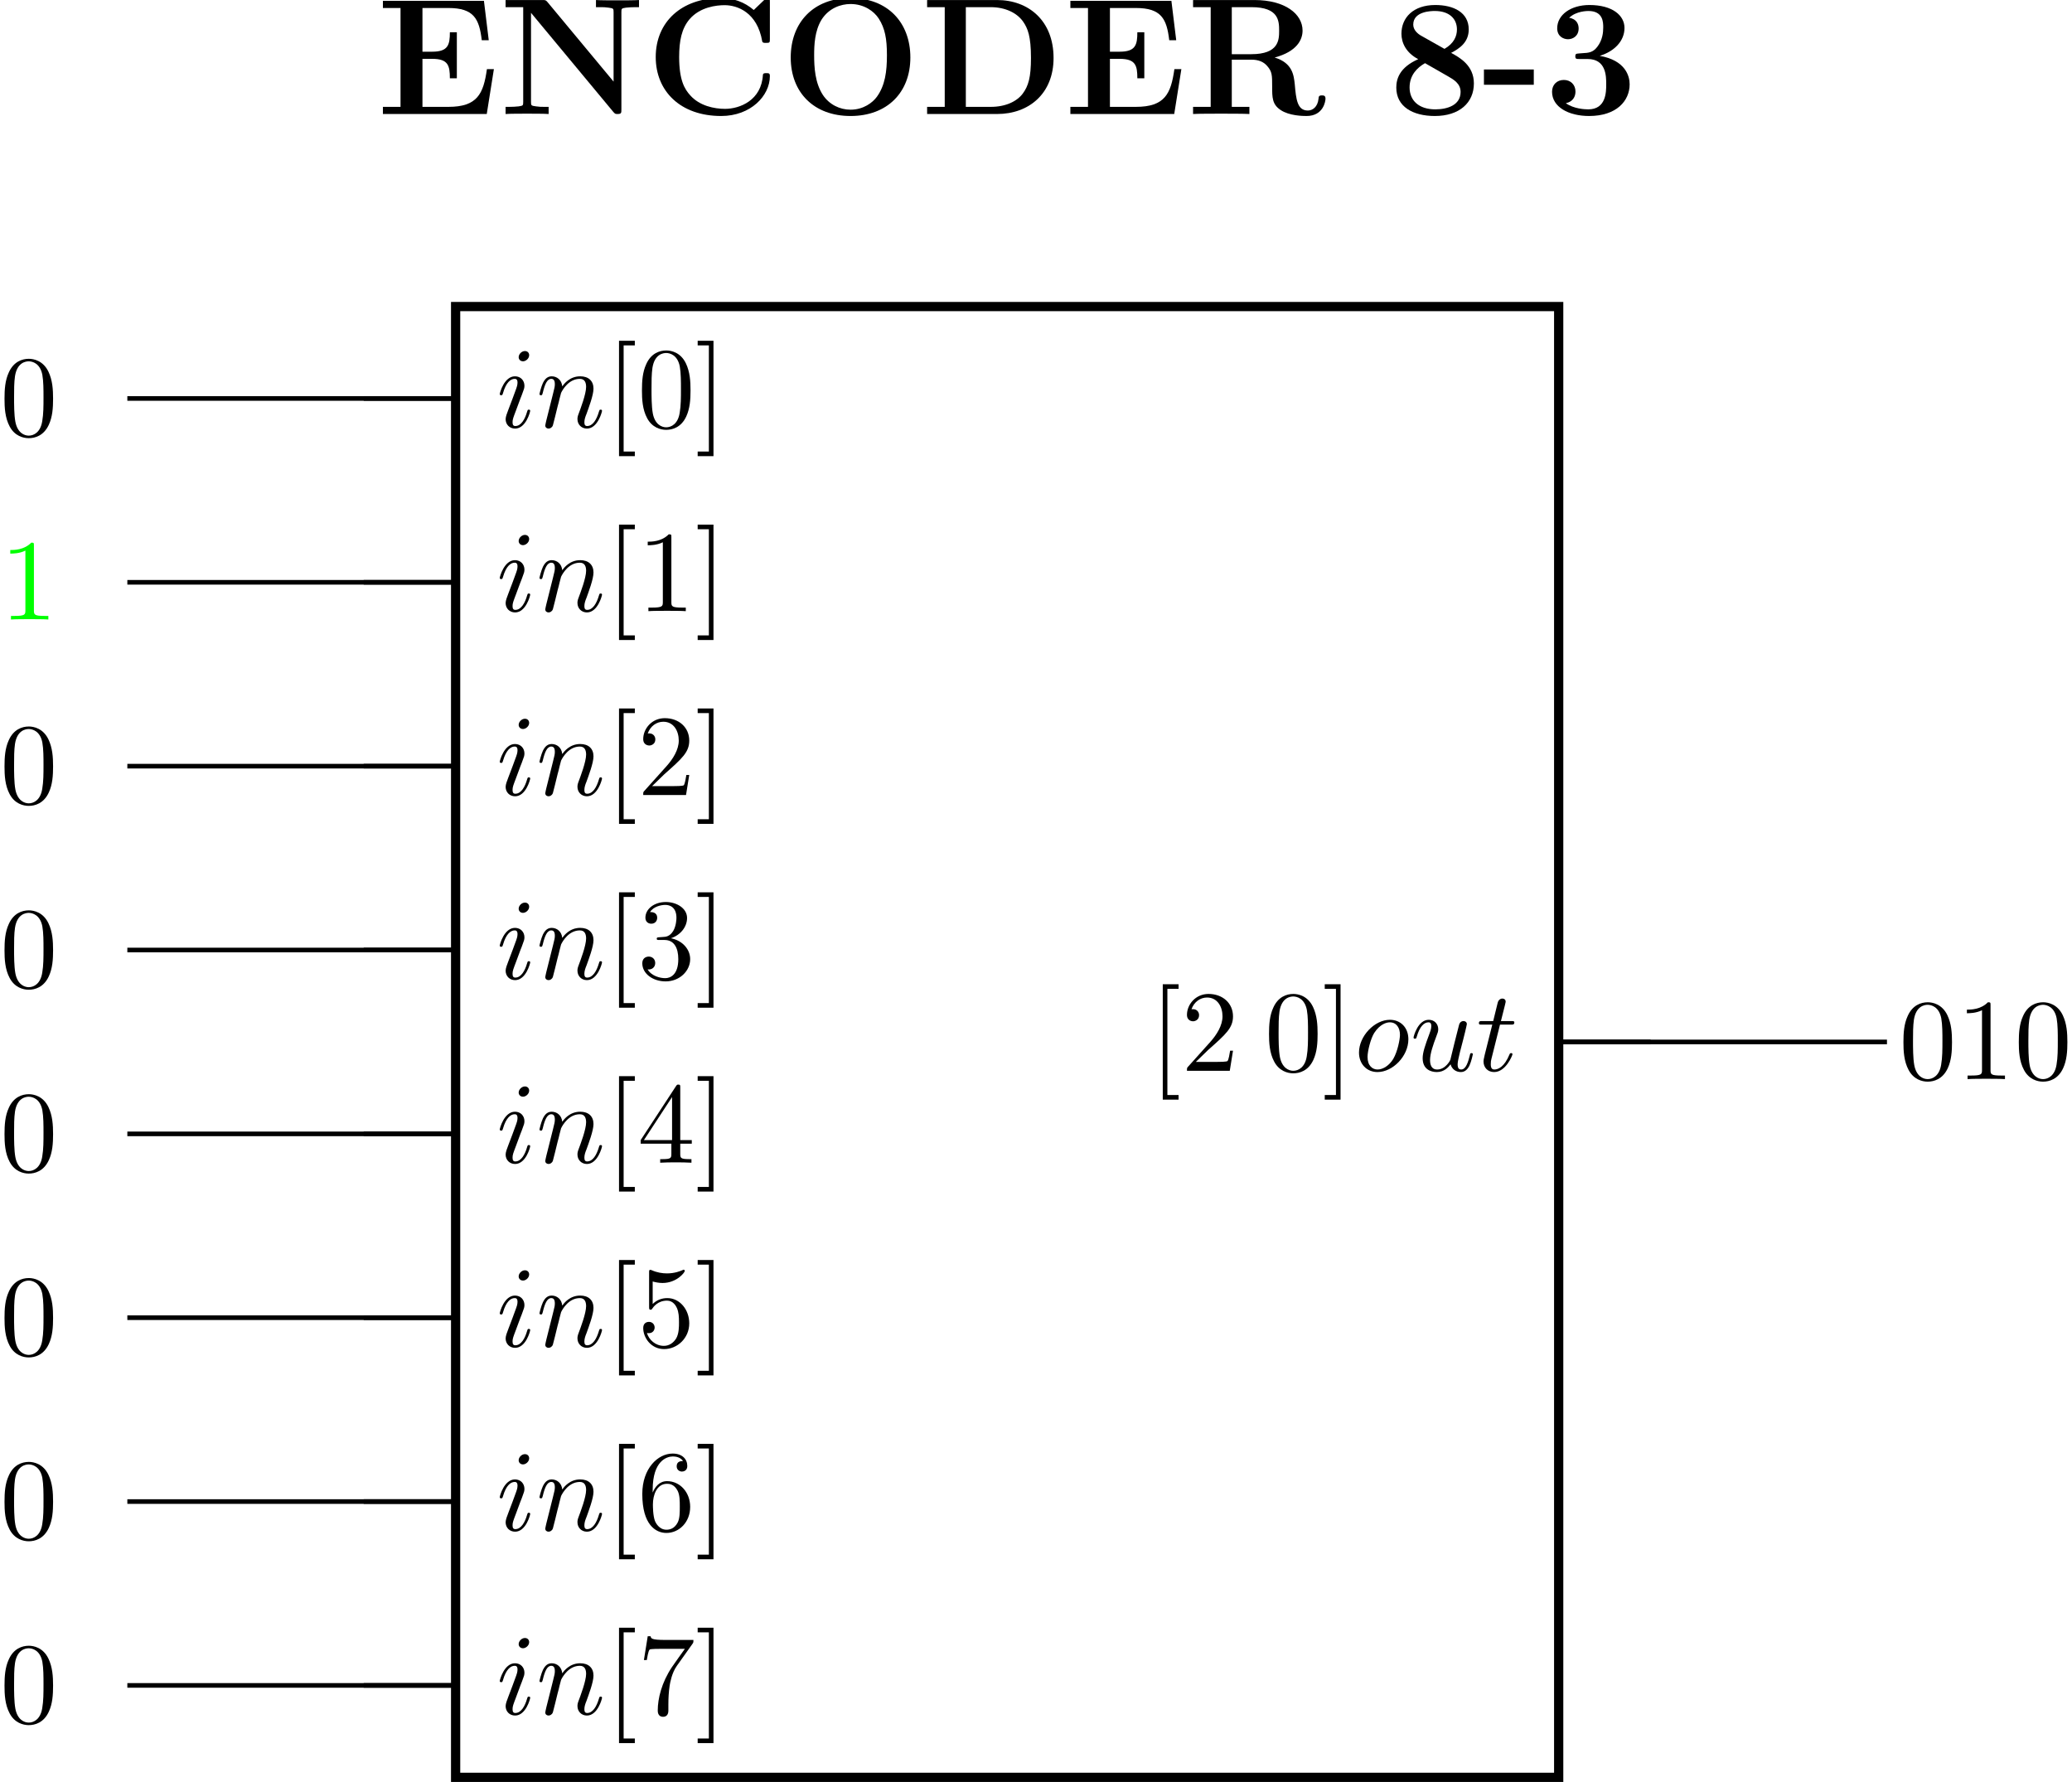
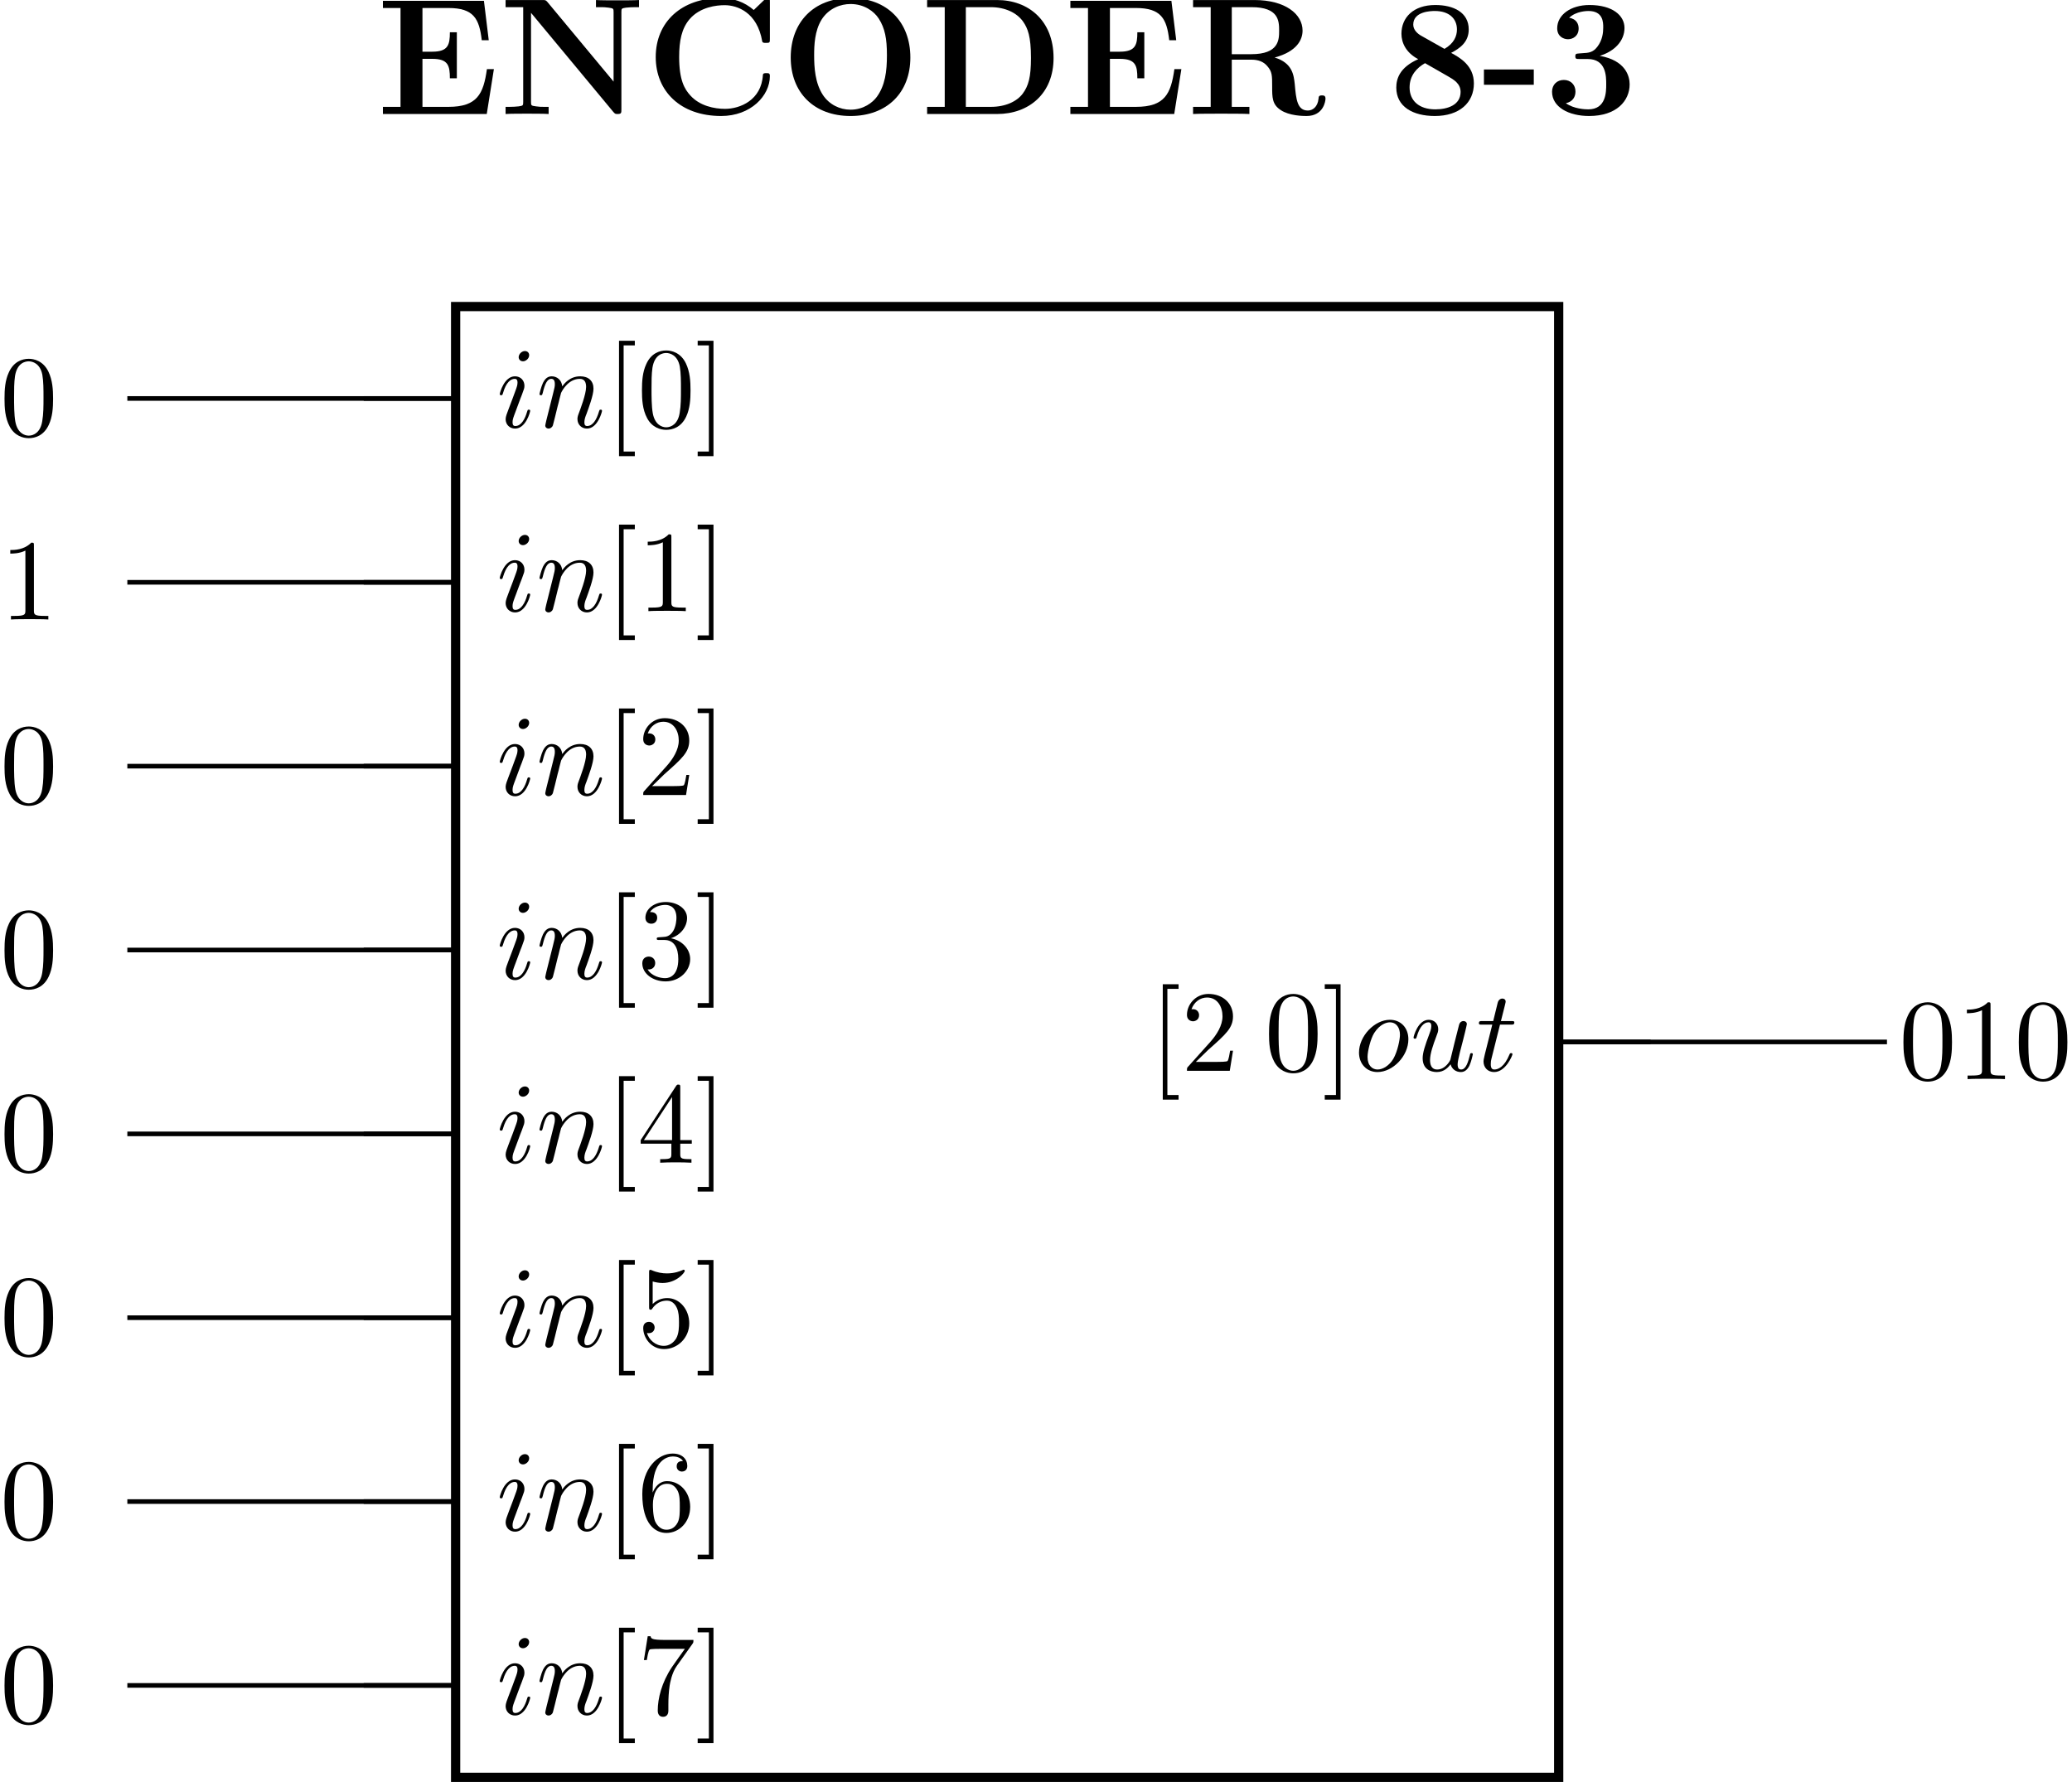
<svg xmlns="http://www.w3.org/2000/svg" xmlns:xlink="http://www.w3.org/1999/xlink" version="1.1" width="263.88pt" height="226.931pt" viewBox="-53.702 -58.601 263.88 226.931">
  <defs>
    <path id="g0-45" d="M4.476-2.525V-3.845H.172V-2.525H4.476Z" />
    <path id="g0-51" d="M3.744-4.749C5.351-4.749 5.351-3.257 5.351-2.568C5.351-1.922 5.351-.402 3.802-.402C3.5-.402 2.554-.445 1.865-.933C2.482-1.062 2.697-1.506 2.697-1.937C2.697-2.525 2.281-2.941 1.693-2.941C1.09-2.941 .674-2.525 .674-1.922C.674-.603 2.109 .172 3.873 .172C6.241 .172 7.374-1.133 7.374-2.568C7.374-3.271 7.015-4.634 4.792-5.021C6.054-5.409 6.929-6.298 6.929-7.431C6.929-8.507 5.896-9.411 3.902-9.411C2.295-9.411 1.119-8.565 1.119-7.403C1.119-6.685 1.679-6.456 2.052-6.456C2.468-6.456 2.97-6.728 2.97-7.388C2.97-7.718 2.826-8.206 2.152-8.306C2.754-8.895 3.73-8.895 3.816-8.895C5.093-8.895 5.093-7.905 5.093-7.474S5.036-6.384 4.576-5.796C4.203-5.308 3.83-5.279 3.285-5.251C3.113-5.236 2.826-5.222 2.769-5.193C2.683-5.15 2.683-5.05 2.683-4.992C2.683-4.749 2.769-4.749 3.056-4.749H3.744Z" />
    <path id="g0-56" d="M5.409-5.279C6.126-5.652 6.929-6.183 6.929-7.302C6.929-8.78 5.609-9.411 4.046-9.411C2.138-9.411 1.119-8.321 1.119-6.929C1.119-6.155 1.506-5.294 2.568-4.734C.947-4.017 .674-3.027 .674-2.281C.674-.631 2.109 .172 4.003 .172C6.126 .172 7.374-.976 7.374-2.64C7.374-4.203 6.14-4.878 5.409-5.279ZM2.826-6.757C2.539-6.915 2.138-7.245 2.138-7.718C2.138-8.866 3.673-8.895 4.003-8.895C5.222-8.895 5.911-8.249 5.911-7.302C5.911-6.714 5.652-6.097 4.835-5.624L2.826-6.757ZM3.156-4.39L5.136-3.257C5.609-2.984 6.226-2.64 6.226-1.908C6.226-.76 5.079-.402 4.046-.402C2.625-.402 1.822-1.162 1.822-2.295C1.822-3.343 2.468-4.003 3.156-4.39Z" />
    <path id="g0-67" d="M10.745-9.641C10.745-9.971 10.745-10.014 10.43-10.014L9.354-8.981C8.55-9.669 7.589-10.014 6.528-10.014C3.099-10.014 .889-7.933 .889-4.921C.889-1.965 3.027 .172 6.542 .172C9.095 .172 10.745-1.578 10.745-3.271C10.745-3.515 10.659-3.529 10.444-3.529C10.301-3.529 10.157-3.529 10.143-3.371C10.014-1.191 8.163-.445 6.872-.445C5.939-.445 4.677-.703 3.873-1.607C3.371-2.152 2.912-2.941 2.912-4.921C2.912-6.327 3.127-7.374 3.802-8.177C4.72-9.253 6.155-9.397 6.843-9.397C7.919-9.397 9.655-8.794 10.085-6.269C10.114-6.14 10.243-6.14 10.415-6.14C10.745-6.14 10.745-6.169 10.745-6.513V-9.641Z" />
    <path id="g0-68" d="M.545-9.841V-9.225H2.066V-.617H.545V0H6.585C9.339 0 11.463-1.765 11.463-4.835C11.463-8.077 9.282-9.841 6.585-9.841H.545ZM3.888-.617V-9.225H6.04C7.288-9.225 8.292-8.737 8.823-7.991C9.239-7.403 9.512-6.7 9.512-4.849C9.512-3.171 9.296-2.425 8.794-1.75C8.292-1.09 7.331-.617 6.04-.617H3.888Z" />
    <path id="g0-69" d="M10.128-3.873H9.526C9.225-1.736 8.694-.617 6.198-.617H3.96V-4.763H4.806C6.183-4.763 6.327-4.175 6.327-3.084H6.929V-7.058H6.327C6.327-5.982 6.183-5.38 4.806-5.38H3.96V-9.153H6.198C8.393-9.153 8.866-8.22 9.081-6.37H9.684L9.268-9.77H.545V-9.153H2.066V-.617H.545V0H9.512L10.128-3.873Z" />
    <path id="g0-78" d="M4.16-9.669C4.017-9.827 4.003-9.841 3.716-9.841H.545V-9.225H2.066V-1.047C2.066-.732 2.052-.717 1.679-.66C1.42-.631 1.133-.617 .875-.617H.545V0C.875-.029 1.994-.029 2.396-.029S3.931-.029 4.261 0V-.617H3.931C3.544-.617 3.515-.617 3.171-.66C2.754-.717 2.74-.732 2.74-1.047V-8.737L9.841-.187C9.999-.014 10.014 0 10.2 0C10.544 0 10.544-.086 10.544-.416V-8.794C10.544-9.11 10.559-9.124 10.932-9.182C11.19-9.21 11.477-9.225 11.735-9.225H12.065V-9.841C11.735-9.813 10.616-9.813 10.214-9.813S8.679-9.813 8.349-9.841V-9.225H8.679C9.067-9.225 9.095-9.225 9.44-9.182C9.856-9.124 9.87-9.11 9.87-8.794V-2.798L4.16-9.669Z" />
    <path id="g0-79" d="M11.219-4.878C11.219-7.919 9.239-10.014 6.054-10.014C2.855-10.014 .889-7.905 .889-4.878S2.898 .172 6.054 .172S11.219-1.851 11.219-4.878ZM6.054-.373C5.122-.373 4.218-.818 3.673-1.635C2.984-2.683 2.912-4.031 2.912-5.079C2.912-5.954 2.955-7.159 3.544-8.134C4.175-9.139 5.208-9.497 6.054-9.497C7.216-9.497 8.077-8.88 8.493-8.235C9.024-7.403 9.196-6.513 9.196-5.079C9.196-3.658 9.038-2.468 8.321-1.478C7.962-.99 7.173-.373 6.054-.373Z" />
    <path id="g0-82" d="M7.589-4.878C9.526-5.394 9.999-6.427 9.999-7.202C9.999-8.636 8.493-9.841 5.839-9.841H.545V-9.225H2.066V-.617H.545V0C.961-.029 2.453-.029 2.97-.029S4.992-.029 5.409 0V-.617H3.888V-4.691H5.595C6.169-4.691 6.628-4.519 6.944-4.146C7.374-3.658 7.374-3.343 7.374-2.381S7.374-.832 8.106-.344C8.852 .158 10.028 .172 10.344 .172C11.807 .172 11.979-1.119 11.979-1.32C11.979-1.564 11.864-1.607 11.678-1.607C11.405-1.607 11.391-1.506 11.377-1.32C11.305-.603 10.86-.301 10.458-.301C9.54-.301 9.44-1.262 9.325-2.582C9.239-3.343 9.139-4.404 7.589-4.878ZM5.566-5.165H3.888V-9.225H5.595C7.933-9.225 7.976-8.048 7.976-7.202C7.976-6.413 7.962-5.165 5.566-5.165Z" />
+     <path id="g1-105" d="M2.829-6.227C2.829-6.426 2.69-6.585 2.461-6.585C2.192-6.585 1.923-6.326 1.923-6.057C1.923-5.868 2.062-5.699 2.301-5.699C2.531-5.699 2.829-5.928 2.829-6.227ZM2.072-2.481C2.192-2.77 2.192-2.79 2.291-3.059C2.371-3.258 2.421-3.397 2.421-3.587C2.421-4.035 2.102-4.403 1.604-4.403C.667-4.403 .289-2.959 .289-2.869C.289-2.77 .389-2.77 .408-2.77C.508-2.77 .518-2.79 .568-2.949C.837-3.885 1.235-4.184 1.574-4.184C1.654-4.184 1.823-4.184 1.823-3.866C1.823-3.656 1.753-3.447 1.714-3.347C1.634-3.088 1.186-1.933 1.026-1.504C.927-1.245 .797-.917 .797-.707C.797-.239 1.136 .11 1.614 .11C2.55 .11 2.919-1.335 2.919-1.425C2.919-1.524 2.829-1.524 2.8-1.524C2.7-1.524 2.7-1.494 2.65-1.345C2.471-.717 2.142-.11 1.634-.11C1.465-.11 1.395-.209 1.395-.438C1.395-.687 1.455-.827 1.684-1.435L2.072-2.481Z" />
+     <path id="g1-110" d="M.877-.588C.847-.438 .787-.209 .787-.159C.787 .02 .927 .11 1.076 .11C1.196 .11 1.375 .03 1.445-.169C1.455-.189 1.574-.658 1.634-.907L1.853-1.803C1.913-2.022 1.973-2.242 2.022-2.471C2.062-2.64 2.142-2.929 2.152-2.969C2.301-3.278 2.829-4.184 3.776-4.184C4.224-4.184 4.314-3.816 4.314-3.487C4.314-2.869 3.826-1.594 3.666-1.166C3.577-.936 3.567-.817 3.567-.707C3.567-.239 3.915 .11 4.384 .11C5.32 .11 5.689-1.345 5.689-1.425C5.689-1.524 5.599-1.524 5.569-1.524C5.469-1.524 5.469-1.494 5.42-1.345C5.22-.667 4.892-.11 4.403-.11C4.234-.11 4.164-.209 4.164-.438C4.164-.687 4.254-.927 4.344-1.146C4.533-1.674 4.951-2.77 4.951-3.337C4.951-4.005 4.523-4.403 3.806-4.403C2.909-4.403 2.421-3.766 2.252-3.537C2.202-4.095 1.793-4.403 1.335-4.403S.687-4.015 .588-3.836C.428-3.497 .289-2.909 .289-2.869C.289-2.77 .389-2.77 .408-2.77C.508-2.77 .518-2.78 .578-2.999C.747-3.706 .946-4.184 1.305-4.184C1.504-4.184 1.614-4.055 1.614-3.726C1.614-3.517 1.584-3.407 1.455-2.889L.877-.588Z" />
+     <path id="g1-111" d="M4.672-2.72C4.672-3.756 3.975-4.403 3.078-4.403C1.743-4.403 .408-2.989 .408-1.574C.408-.588 1.076 .11 2.002 .11C3.328 .11 4.672-1.265 4.672-2.72ZM2.012-.11C1.584-.11 1.146-.418 1.146-1.196C1.146-1.684 1.405-2.76 1.724-3.268C2.222-4.035 2.79-4.184 3.068-4.184C3.646-4.184 3.945-3.706 3.945-3.108C3.945-2.72 3.746-1.674 3.367-1.026C3.019-.448 2.471-.11 2.012-.11Z" />
+     <path id="g1-116" d="M2.052-3.985H2.989C3.188-3.985 3.288-3.985 3.288-4.184C3.288-4.294 3.188-4.294 3.009-4.294H2.132C2.491-5.709 2.54-5.908 2.54-5.968C2.54-6.137 2.421-6.237 2.252-6.237C2.222-6.237 1.943-6.227 1.853-5.878L1.465-4.294H.528C.329-4.294 .229-4.294 .229-4.105C.229-3.985 .309-3.985 .508-3.985H1.385C.667-1.156 .628-.986 .628-.807C.628-.269 1.006 .11 1.544 .11C2.56 .11 3.128-1.345 3.128-1.425C3.128-1.524 3.049-1.524 3.009-1.524C2.919-1.524 2.909-1.494 2.859-1.385C2.431-.349 1.903-.11 1.564-.11C1.355-.11 1.255-.239 1.255-.568C1.255-.807 1.275-.877 1.315-1.046L2.052-3.985Z" />
+     <path id="g1-117" d="M3.487-.558C3.597-.149 3.945 .11 4.374 .11C4.722 .11 4.951-.12 5.111-.438C5.28-.797 5.41-1.405 5.41-1.425C5.41-1.524 5.32-1.524 5.29-1.524C5.191-1.524 5.181-1.484 5.151-1.345C5.011-.787 4.822-.11 4.403-.11C4.194-.11 4.095-.239 4.095-.568C4.095-.787 4.214-1.255 4.294-1.604L4.573-2.68C4.603-2.829 4.702-3.208 4.742-3.357C4.792-3.587 4.892-3.965 4.892-4.025C4.892-4.204 4.752-4.294 4.603-4.294C4.553-4.294 4.294-4.284 4.214-3.945C4.025-3.218 3.587-1.474 3.467-.946C3.457-.907 3.059-.11 2.331-.11C1.813-.11 1.714-.558 1.714-.927C1.714-1.484 1.993-2.271 2.252-2.959C2.371-3.258 2.421-3.397 2.421-3.587C2.421-4.035 2.102-4.403 1.604-4.403C.658-4.403 .289-2.959 .289-2.869C.289-2.77 .389-2.77 .408-2.77C.508-2.77 .518-2.79 .568-2.949C.817-3.816 1.196-4.184 1.574-4.184C1.664-4.184 1.823-4.174 1.823-3.856C1.823-3.616 1.714-3.328 1.654-3.178C1.285-2.192 1.076-1.574 1.076-1.086C1.076-.139 1.763 .11 2.301 .11C2.959 .11 3.318-.339 3.487-.558Z" />
    <path id="g2-48" d="M4.583-3.188C4.583-3.985 4.533-4.782 4.184-5.519C3.726-6.476 2.909-6.635 2.491-6.635C1.893-6.635 1.166-6.376 .757-5.45C.438-4.762 .389-3.985 .389-3.188C.389-2.441 .428-1.544 .837-.787C1.265 .02 1.993 .219 2.481 .219C3.019 .219 3.776 .01 4.214-.936C4.533-1.624 4.583-2.401 4.583-3.188ZM2.481 0C2.092 0 1.504-.249 1.325-1.205C1.215-1.803 1.215-2.72 1.215-3.308C1.215-3.945 1.215-4.603 1.295-5.141C1.484-6.326 2.232-6.416 2.481-6.416C2.809-6.416 3.467-6.237 3.656-5.25C3.756-4.692 3.756-3.935 3.756-3.308C3.756-2.56 3.756-1.883 3.646-1.245C3.497-.299 2.929 0 2.481 0Z" />
    <path id="g2-49" d="M2.929-6.376C2.929-6.615 2.929-6.635 2.7-6.635C2.082-5.998 1.205-5.998 .887-5.998V-5.689C1.086-5.689 1.674-5.689 2.192-5.948V-.787C2.192-.428 2.162-.309 1.265-.309H.946V0C1.295-.03 2.162-.03 2.56-.03S3.826-.03 4.174 0V-.309H3.856C2.959-.309 2.929-.418 2.929-.787V-6.376Z" />
    <path id="g2-50" d="M1.265-.767L2.321-1.793C3.875-3.168 4.473-3.706 4.473-4.702C4.473-5.838 3.577-6.635 2.361-6.635C1.235-6.635 .498-5.719 .498-4.832C.498-4.274 .996-4.274 1.026-4.274C1.196-4.274 1.544-4.394 1.544-4.802C1.544-5.061 1.365-5.32 1.016-5.32C.936-5.32 .917-5.32 .887-5.31C1.116-5.958 1.654-6.326 2.232-6.326C3.138-6.326 3.567-5.519 3.567-4.702C3.567-3.905 3.068-3.118 2.521-2.501L.608-.369C.498-.259 .498-.239 .498 0H4.194L4.473-1.733H4.224C4.174-1.435 4.105-.996 4.005-.847C3.935-.767 3.278-.767 3.059-.767H1.265Z" />
    <path id="g2-51" d="M2.889-3.507C3.706-3.776 4.284-4.473 4.284-5.26C4.284-6.077 3.407-6.635 2.451-6.635C1.445-6.635 .687-6.037 .687-5.28C.687-4.951 .907-4.762 1.196-4.762C1.504-4.762 1.704-4.981 1.704-5.27C1.704-5.768 1.235-5.768 1.086-5.768C1.395-6.257 2.052-6.386 2.411-6.386C2.819-6.386 3.367-6.167 3.367-5.27C3.367-5.151 3.347-4.573 3.088-4.134C2.79-3.656 2.451-3.626 2.202-3.616C2.122-3.606 1.883-3.587 1.813-3.587C1.733-3.577 1.664-3.567 1.664-3.467C1.664-3.357 1.733-3.357 1.903-3.357H2.341C3.158-3.357 3.527-2.68 3.527-1.704C3.527-.349 2.839-.06 2.401-.06C1.973-.06 1.225-.229 .877-.817C1.225-.767 1.534-.986 1.534-1.365C1.534-1.724 1.265-1.923 .976-1.923C.737-1.923 .418-1.783 .418-1.345C.418-.438 1.345 .219 2.431 .219C3.646 .219 4.553-.687 4.553-1.704C4.553-2.521 3.925-3.298 2.889-3.507Z" />
    <path id="g2-52" d="M2.929-1.644V-.777C2.929-.418 2.909-.309 2.172-.309H1.963V0C2.371-.03 2.889-.03 3.308-.03S4.254-.03 4.663 0V-.309H4.453C3.716-.309 3.696-.418 3.696-.777V-1.644H4.692V-1.953H3.696V-6.486C3.696-6.685 3.696-6.745 3.537-6.745C3.447-6.745 3.417-6.745 3.337-6.625L.279-1.953V-1.644H2.929ZM2.989-1.953H.558L2.989-5.669V-1.953Z" />
    <path id="g2-53" d="M4.473-2.002C4.473-3.188 3.656-4.184 2.58-4.184C2.102-4.184 1.674-4.025 1.315-3.676V-5.619C1.514-5.559 1.843-5.489 2.162-5.489C3.387-5.489 4.085-6.396 4.085-6.526C4.085-6.585 4.055-6.635 3.985-6.635C3.975-6.635 3.955-6.635 3.905-6.605C3.706-6.516 3.218-6.316 2.55-6.316C2.152-6.316 1.694-6.386 1.225-6.595C1.146-6.625 1.126-6.625 1.106-6.625C1.006-6.625 1.006-6.545 1.006-6.386V-3.437C1.006-3.258 1.006-3.178 1.146-3.178C1.215-3.178 1.235-3.208 1.275-3.268C1.385-3.427 1.753-3.965 2.56-3.965C3.078-3.965 3.328-3.507 3.407-3.328C3.567-2.959 3.587-2.57 3.587-2.072C3.587-1.724 3.587-1.126 3.347-.707C3.108-.319 2.74-.06 2.281-.06C1.554-.06 .986-.588 .817-1.176C.847-1.166 .877-1.156 .986-1.156C1.315-1.156 1.484-1.405 1.484-1.644S1.315-2.132 .986-2.132C.847-2.132 .498-2.062 .498-1.604C.498-.747 1.186 .219 2.301 .219C3.457 .219 4.473-.737 4.473-2.002Z" />
    <path id="g2-54" d="M1.315-3.268V-3.507C1.315-6.027 2.55-6.386 3.059-6.386C3.298-6.386 3.716-6.326 3.935-5.988C3.786-5.988 3.387-5.988 3.387-5.539C3.387-5.23 3.626-5.081 3.846-5.081C4.005-5.081 4.304-5.171 4.304-5.559C4.304-6.157 3.866-6.635 3.039-6.635C1.763-6.635 .418-5.35 .418-3.148C.418-.488 1.574 .219 2.501 .219C3.606 .219 4.553-.717 4.553-2.032C4.553-3.298 3.666-4.254 2.56-4.254C1.883-4.254 1.514-3.746 1.315-3.268ZM2.501-.06C1.873-.06 1.574-.658 1.514-.807C1.335-1.275 1.335-2.072 1.335-2.252C1.335-3.029 1.654-4.025 2.55-4.025C2.71-4.025 3.168-4.025 3.477-3.407C3.656-3.039 3.656-2.531 3.656-2.042C3.656-1.564 3.656-1.066 3.487-.707C3.188-.11 2.73-.06 2.501-.06Z" />
    <path id="g2-55" d="M4.742-6.067C4.832-6.187 4.832-6.207 4.832-6.416H2.411C1.196-6.416 1.176-6.545 1.136-6.735H.887L.558-4.682H.807C.837-4.842 .927-5.469 1.056-5.589C1.126-5.649 1.903-5.649 2.032-5.649H4.095C3.985-5.489 3.198-4.403 2.979-4.075C2.082-2.73 1.753-1.345 1.753-.329C1.753-.229 1.753 .219 2.212 .219S2.67-.229 2.67-.329V-.837C2.67-1.385 2.7-1.933 2.78-2.471C2.819-2.7 2.959-3.557 3.397-4.174L4.742-6.067Z" />
    <path id="g2-91" d="M2.54 2.491V2.092H1.574V-7.073H2.54V-7.472H1.176V2.491H2.54Z" />
    <path id="g2-93" d="M1.584-7.472H.219V-7.073H1.186V2.092H.219V2.491H1.584V-7.472Z" />
-     <path id="g1-105" d="M2.829-6.227C2.829-6.426 2.69-6.585 2.461-6.585C2.192-6.585 1.923-6.326 1.923-6.057C1.923-5.868 2.062-5.699 2.301-5.699C2.531-5.699 2.829-5.928 2.829-6.227ZM2.072-2.481C2.192-2.77 2.192-2.79 2.291-3.059C2.371-3.258 2.421-3.397 2.421-3.587C2.421-4.035 2.102-4.403 1.604-4.403C.667-4.403 .289-2.959 .289-2.869C.289-2.77 .389-2.77 .408-2.77C.508-2.77 .518-2.79 .568-2.949C.837-3.885 1.235-4.184 1.574-4.184C1.654-4.184 1.823-4.184 1.823-3.866C1.823-3.656 1.753-3.447 1.714-3.347C1.634-3.088 1.186-1.933 1.026-1.504C.927-1.245 .797-.917 .797-.707C.797-.239 1.136 .11 1.614 .11C2.55 .11 2.919-1.335 2.919-1.425C2.919-1.524 2.829-1.524 2.8-1.524C2.7-1.524 2.7-1.494 2.65-1.345C2.471-.717 2.142-.11 1.634-.11C1.465-.11 1.395-.209 1.395-.438C1.395-.687 1.455-.827 1.684-1.435L2.072-2.481Z" />
-     <path id="g1-110" d="M.877-.588C.847-.438 .787-.209 .787-.159C.787 .02 .927 .11 1.076 .11C1.196 .11 1.375 .03 1.445-.169C1.455-.189 1.574-.658 1.634-.907L1.853-1.803C1.913-2.022 1.973-2.242 2.022-2.471C2.062-2.64 2.142-2.929 2.152-2.969C2.301-3.278 2.829-4.184 3.776-4.184C4.224-4.184 4.314-3.816 4.314-3.487C4.314-2.869 3.826-1.594 3.666-1.166C3.577-.936 3.567-.817 3.567-.707C3.567-.239 3.915 .11 4.384 .11C5.32 .11 5.689-1.345 5.689-1.425C5.689-1.524 5.599-1.524 5.569-1.524C5.469-1.524 5.469-1.494 5.42-1.345C5.22-.667 4.892-.11 4.403-.11C4.234-.11 4.164-.209 4.164-.438C4.164-.687 4.254-.927 4.344-1.146C4.533-1.674 4.951-2.77 4.951-3.337C4.951-4.005 4.523-4.403 3.806-4.403C2.909-4.403 2.421-3.766 2.252-3.537C2.202-4.095 1.793-4.403 1.335-4.403S.687-4.015 .588-3.836C.428-3.497 .289-2.909 .289-2.869C.289-2.77 .389-2.77 .408-2.77C.508-2.77 .518-2.78 .578-2.999C.747-3.706 .946-4.184 1.305-4.184C1.504-4.184 1.614-4.055 1.614-3.726C1.614-3.517 1.584-3.407 1.455-2.889L.877-.588Z" />
-     <path id="g1-111" d="M4.672-2.72C4.672-3.756 3.975-4.403 3.078-4.403C1.743-4.403 .408-2.989 .408-1.574C.408-.588 1.076 .11 2.002 .11C3.328 .11 4.672-1.265 4.672-2.72ZM2.012-.11C1.584-.11 1.146-.418 1.146-1.196C1.146-1.684 1.405-2.76 1.724-3.268C2.222-4.035 2.79-4.184 3.068-4.184C3.646-4.184 3.945-3.706 3.945-3.108C3.945-2.72 3.746-1.674 3.367-1.026C3.019-.448 2.471-.11 2.012-.11Z" />
-     <path id="g1-116" d="M2.052-3.985H2.989C3.188-3.985 3.288-3.985 3.288-4.184C3.288-4.294 3.188-4.294 3.009-4.294H2.132C2.491-5.709 2.54-5.908 2.54-5.968C2.54-6.137 2.421-6.237 2.252-6.237C2.222-6.237 1.943-6.227 1.853-5.878L1.465-4.294H.528C.329-4.294 .229-4.294 .229-4.105C.229-3.985 .309-3.985 .508-3.985H1.385C.667-1.156 .628-.986 .628-.807C.628-.269 1.006 .11 1.544 .11C2.56 .11 3.128-1.345 3.128-1.425C3.128-1.524 3.049-1.524 3.009-1.524C2.919-1.524 2.909-1.494 2.859-1.385C2.431-.349 1.903-.11 1.564-.11C1.355-.11 1.255-.239 1.255-.568C1.255-.807 1.275-.877 1.315-1.046L2.052-3.985Z" />
-     <path id="g1-117" d="M3.487-.558C3.597-.149 3.945 .11 4.374 .11C4.722 .11 4.951-.12 5.111-.438C5.28-.797 5.41-1.405 5.41-1.425C5.41-1.524 5.32-1.524 5.29-1.524C5.191-1.524 5.181-1.484 5.151-1.345C5.011-.787 4.822-.11 4.403-.11C4.194-.11 4.095-.239 4.095-.568C4.095-.787 4.214-1.255 4.294-1.604L4.573-2.68C4.603-2.829 4.702-3.208 4.742-3.357C4.792-3.587 4.892-3.965 4.892-4.025C4.892-4.204 4.752-4.294 4.603-4.294C4.553-4.294 4.294-4.284 4.214-3.945C4.025-3.218 3.587-1.474 3.467-.946C3.457-.907 3.059-.11 2.331-.11C1.813-.11 1.714-.558 1.714-.927C1.714-1.484 1.993-2.271 2.252-2.959C2.371-3.258 2.421-3.397 2.421-3.587C2.421-4.035 2.102-4.403 1.604-4.403C.658-4.403 .289-2.959 .289-2.869C.289-2.77 .389-2.77 .408-2.77C.508-2.77 .518-2.79 .568-2.949C.817-3.816 1.196-4.184 1.574-4.184C1.664-4.184 1.823-4.174 1.823-3.856C1.823-3.616 1.714-3.328 1.654-3.178C1.285-2.192 1.076-1.574 1.076-1.086C1.076-.139 1.763 .11 2.301 .11C2.959 .11 3.318-.339 3.487-.558Z" />
  </defs>
  <g id="page1">
    <path d="M4.324-19.562H144.805V167.742H4.324Z" stroke="#000" fill="none" stroke-width="1.176" />
    <path d="M4.324 156.035H-7.383M4.324 132.621H-7.383M4.324 109.207H-7.383M4.324 85.797H-7.383M4.324 62.383H-7.383M4.324 38.969H-7.383M4.324 15.555H-7.383M4.324-7.856H-7.383M144.805 74.09H156.512" stroke="#000" fill="none" stroke-width=".588" stroke-miterlimit="10" />
    <g transform="matrix(1.47495 0 0 1.47495 -34.89059 -158.22)">
      <use x="30.108" y="104.435" xlink:href="#g1-105" />
      <use x="33.54" y="104.435" xlink:href="#g1-110" />
      <use x="39.52" y="104.435" xlink:href="#g2-91" />
      <use x="42.287" y="104.435" xlink:href="#g2-48" />
      <use x="47.268" y="104.435" xlink:href="#g2-93" />
    </g>
    <g transform="matrix(1.47495 0 0 1.47495 -34.89059 -134.8068)">
      <use x="30.108" y="104.435" xlink:href="#g1-105" />
      <use x="33.54" y="104.435" xlink:href="#g1-110" />
      <use x="39.52" y="104.435" xlink:href="#g2-91" />
      <use x="42.287" y="104.435" xlink:href="#g2-49" />
      <use x="47.268" y="104.435" xlink:href="#g2-93" />
    </g>
    <g transform="matrix(1.47495 0 0 1.47495 -34.89059 -111.3936)">
      <use x="30.108" y="104.435" xlink:href="#g1-105" />
      <use x="33.54" y="104.435" xlink:href="#g1-110" />
      <use x="39.52" y="104.435" xlink:href="#g2-91" />
      <use x="42.287" y="104.435" xlink:href="#g2-50" />
      <use x="47.268" y="104.435" xlink:href="#g2-93" />
    </g>
    <g transform="matrix(1.47495 0 0 1.47495 -34.89059 -87.9803)">
      <use x="30.108" y="104.435" xlink:href="#g1-105" />
      <use x="33.54" y="104.435" xlink:href="#g1-110" />
      <use x="39.52" y="104.435" xlink:href="#g2-91" />
      <use x="42.287" y="104.435" xlink:href="#g2-51" />
      <use x="47.268" y="104.435" xlink:href="#g2-93" />
    </g>
    <g transform="matrix(1.47495 0 0 1.47495 -34.89059 -64.5671)">
      <use x="30.108" y="104.435" xlink:href="#g1-105" />
      <use x="33.54" y="104.435" xlink:href="#g1-110" />
      <use x="39.52" y="104.435" xlink:href="#g2-91" />
      <use x="42.287" y="104.435" xlink:href="#g2-52" />
      <use x="47.268" y="104.435" xlink:href="#g2-93" />
    </g>
    <g transform="matrix(1.47495 0 0 1.47495 -34.89059 -41.1544)">
      <use x="30.108" y="104.435" xlink:href="#g1-105" />
      <use x="33.54" y="104.435" xlink:href="#g1-110" />
      <use x="39.52" y="104.435" xlink:href="#g2-91" />
      <use x="42.287" y="104.435" xlink:href="#g2-53" />
      <use x="47.268" y="104.435" xlink:href="#g2-93" />
    </g>
    <g transform="matrix(1.47495 0 0 1.47495 -34.89059 -17.7404)">
      <use x="30.108" y="104.435" xlink:href="#g1-105" />
      <use x="33.54" y="104.435" xlink:href="#g1-110" />
      <use x="39.52" y="104.435" xlink:href="#g2-91" />
      <use x="42.287" y="104.435" xlink:href="#g2-54" />
      <use x="47.268" y="104.435" xlink:href="#g2-93" />
    </g>
    <g transform="matrix(1.47495 0 0 1.47495 -34.89059 5.672597)">
      <use x="30.108" y="104.435" xlink:href="#g1-105" />
      <use x="33.54" y="104.435" xlink:href="#g1-110" />
      <use x="39.52" y="104.435" xlink:href="#g2-91" />
      <use x="42.287" y="104.435" xlink:href="#g2-55" />
      <use x="47.268" y="104.435" xlink:href="#g2-93" />
    </g>
    <g transform="matrix(1.47495 0 0 1.47495 48.24064 -76.2737)">
      <use x="30.108" y="104.435" xlink:href="#g2-91" />
      <use x="32.875" y="104.435" xlink:href="#g2-50" />
      <use x="40.07" y="104.435" xlink:href="#g2-48" />
      <use x="45.051" y="104.435" xlink:href="#g2-93" />
      <use x="47.819" y="104.435" xlink:href="#g1-111" />
      <use x="52.648" y="104.435" xlink:href="#g1-117" />
      <use x="58.351" y="104.435" xlink:href="#g1-116" />
    </g>
    <g transform="matrix(1.47495 0 0 1.47495 -50.14838 -198.1186)">
      <use x="30.108" y="104.435" xlink:href="#g0-69" />
      <use x="40.701" y="104.435" xlink:href="#g0-78" />
      <use x="53.321" y="104.435" xlink:href="#g0-67" />
      <use x="64.977" y="104.435" xlink:href="#g0-79" />
      <use x="77.098" y="104.435" xlink:href="#g0-68" />
      <use x="89.468" y="104.435" xlink:href="#g0-69" />
      <use x="100.062" y="104.435" xlink:href="#g0-82" />
      <use x="117.48" y="104.435" xlink:href="#g0-56" />
      <use x="125.55" y="104.435" xlink:href="#g0-45" />
      <use x="130.929" y="104.435" xlink:href="#g0-51" />
    </g>
    <path d="M4.324-7.856H-37.484" stroke="#000" fill="none" stroke-width=".588" stroke-miterlimit="10" />
    <path d="M4.324 15.555H-37.484" stroke="#000" fill="none" stroke-width=".588" stroke-miterlimit="10" />
    <path d="M4.324 38.969H-37.484" stroke="#000" fill="none" stroke-width=".588" stroke-miterlimit="10" />
    <path d="M4.324 62.383H-37.484" stroke="#000" fill="none" stroke-width=".588" stroke-miterlimit="10" />
    <path d="M4.324 85.797H-37.484" stroke="#000" fill="none" stroke-width=".588" stroke-miterlimit="10" />
    <path d="M4.324 109.207H-37.484" stroke="#000" fill="none" stroke-width=".588" stroke-miterlimit="10" />
    <path d="M4.324 132.621H-37.484" stroke="#000" fill="none" stroke-width=".588" stroke-miterlimit="10" />
    <path d="M4.324 156.035H-37.484" stroke="#000" fill="none" stroke-width=".588" stroke-miterlimit="10" />
    <path d="M144.805 74.09H186.613" stroke="#000" fill="none" stroke-width=".588" stroke-miterlimit="10" />
    <g transform="matrix(1.47495 0 0 1.47495 -98.10906 -157.1587)">
      <use x="30.108" y="104.435" xlink:href="#g2-48" />
    </g>
-     <g fill="#0f0" transform="matrix(1.47495 0 0 1.47495 -98.10906 -133.7455)">
+     <g transform="matrix(1.47495 0 0 1.47495 -98.10906 -133.7455)">
      <use x="30.108" y="104.435" xlink:href="#g2-49" />
    </g>
    <g transform="matrix(1.47495 0 0 1.47495 -98.10906 -110.3323)">
      <use x="30.108" y="104.435" xlink:href="#g2-48" />
    </g>
    <g transform="matrix(1.47495 0 0 1.47495 -98.10906 -86.9191)">
      <use x="30.108" y="104.435" xlink:href="#g2-48" />
    </g>
    <g transform="matrix(1.47495 0 0 1.47495 -98.10906 -63.5059)">
      <use x="30.108" y="104.435" xlink:href="#g2-48" />
    </g>
    <g transform="matrix(1.47495 0 0 1.47495 -98.10906 -40.0924)">
      <use x="30.108" y="104.435" xlink:href="#g2-48" />
    </g>
    <g transform="matrix(1.47495 0 0 1.47495 -98.10906 -16.6794)">
      <use x="30.108" y="104.435" xlink:href="#g2-48" />
    </g>
    <g transform="matrix(1.47495 0 0 1.47495 -98.10906 6.733597)">
      <use x="30.108" y="104.435" xlink:href="#g2-48" />
    </g>
    <g transform="matrix(1.47495 0 0 1.47495 143.7289 -75.2125)">
      <use x="30.108" y="104.435" xlink:href="#g2-48" />
      <use x="35.089" y="104.435" xlink:href="#g2-49" />
      <use x="40.07" y="104.435" xlink:href="#g2-48" />
    </g>
  </g>
</svg>
